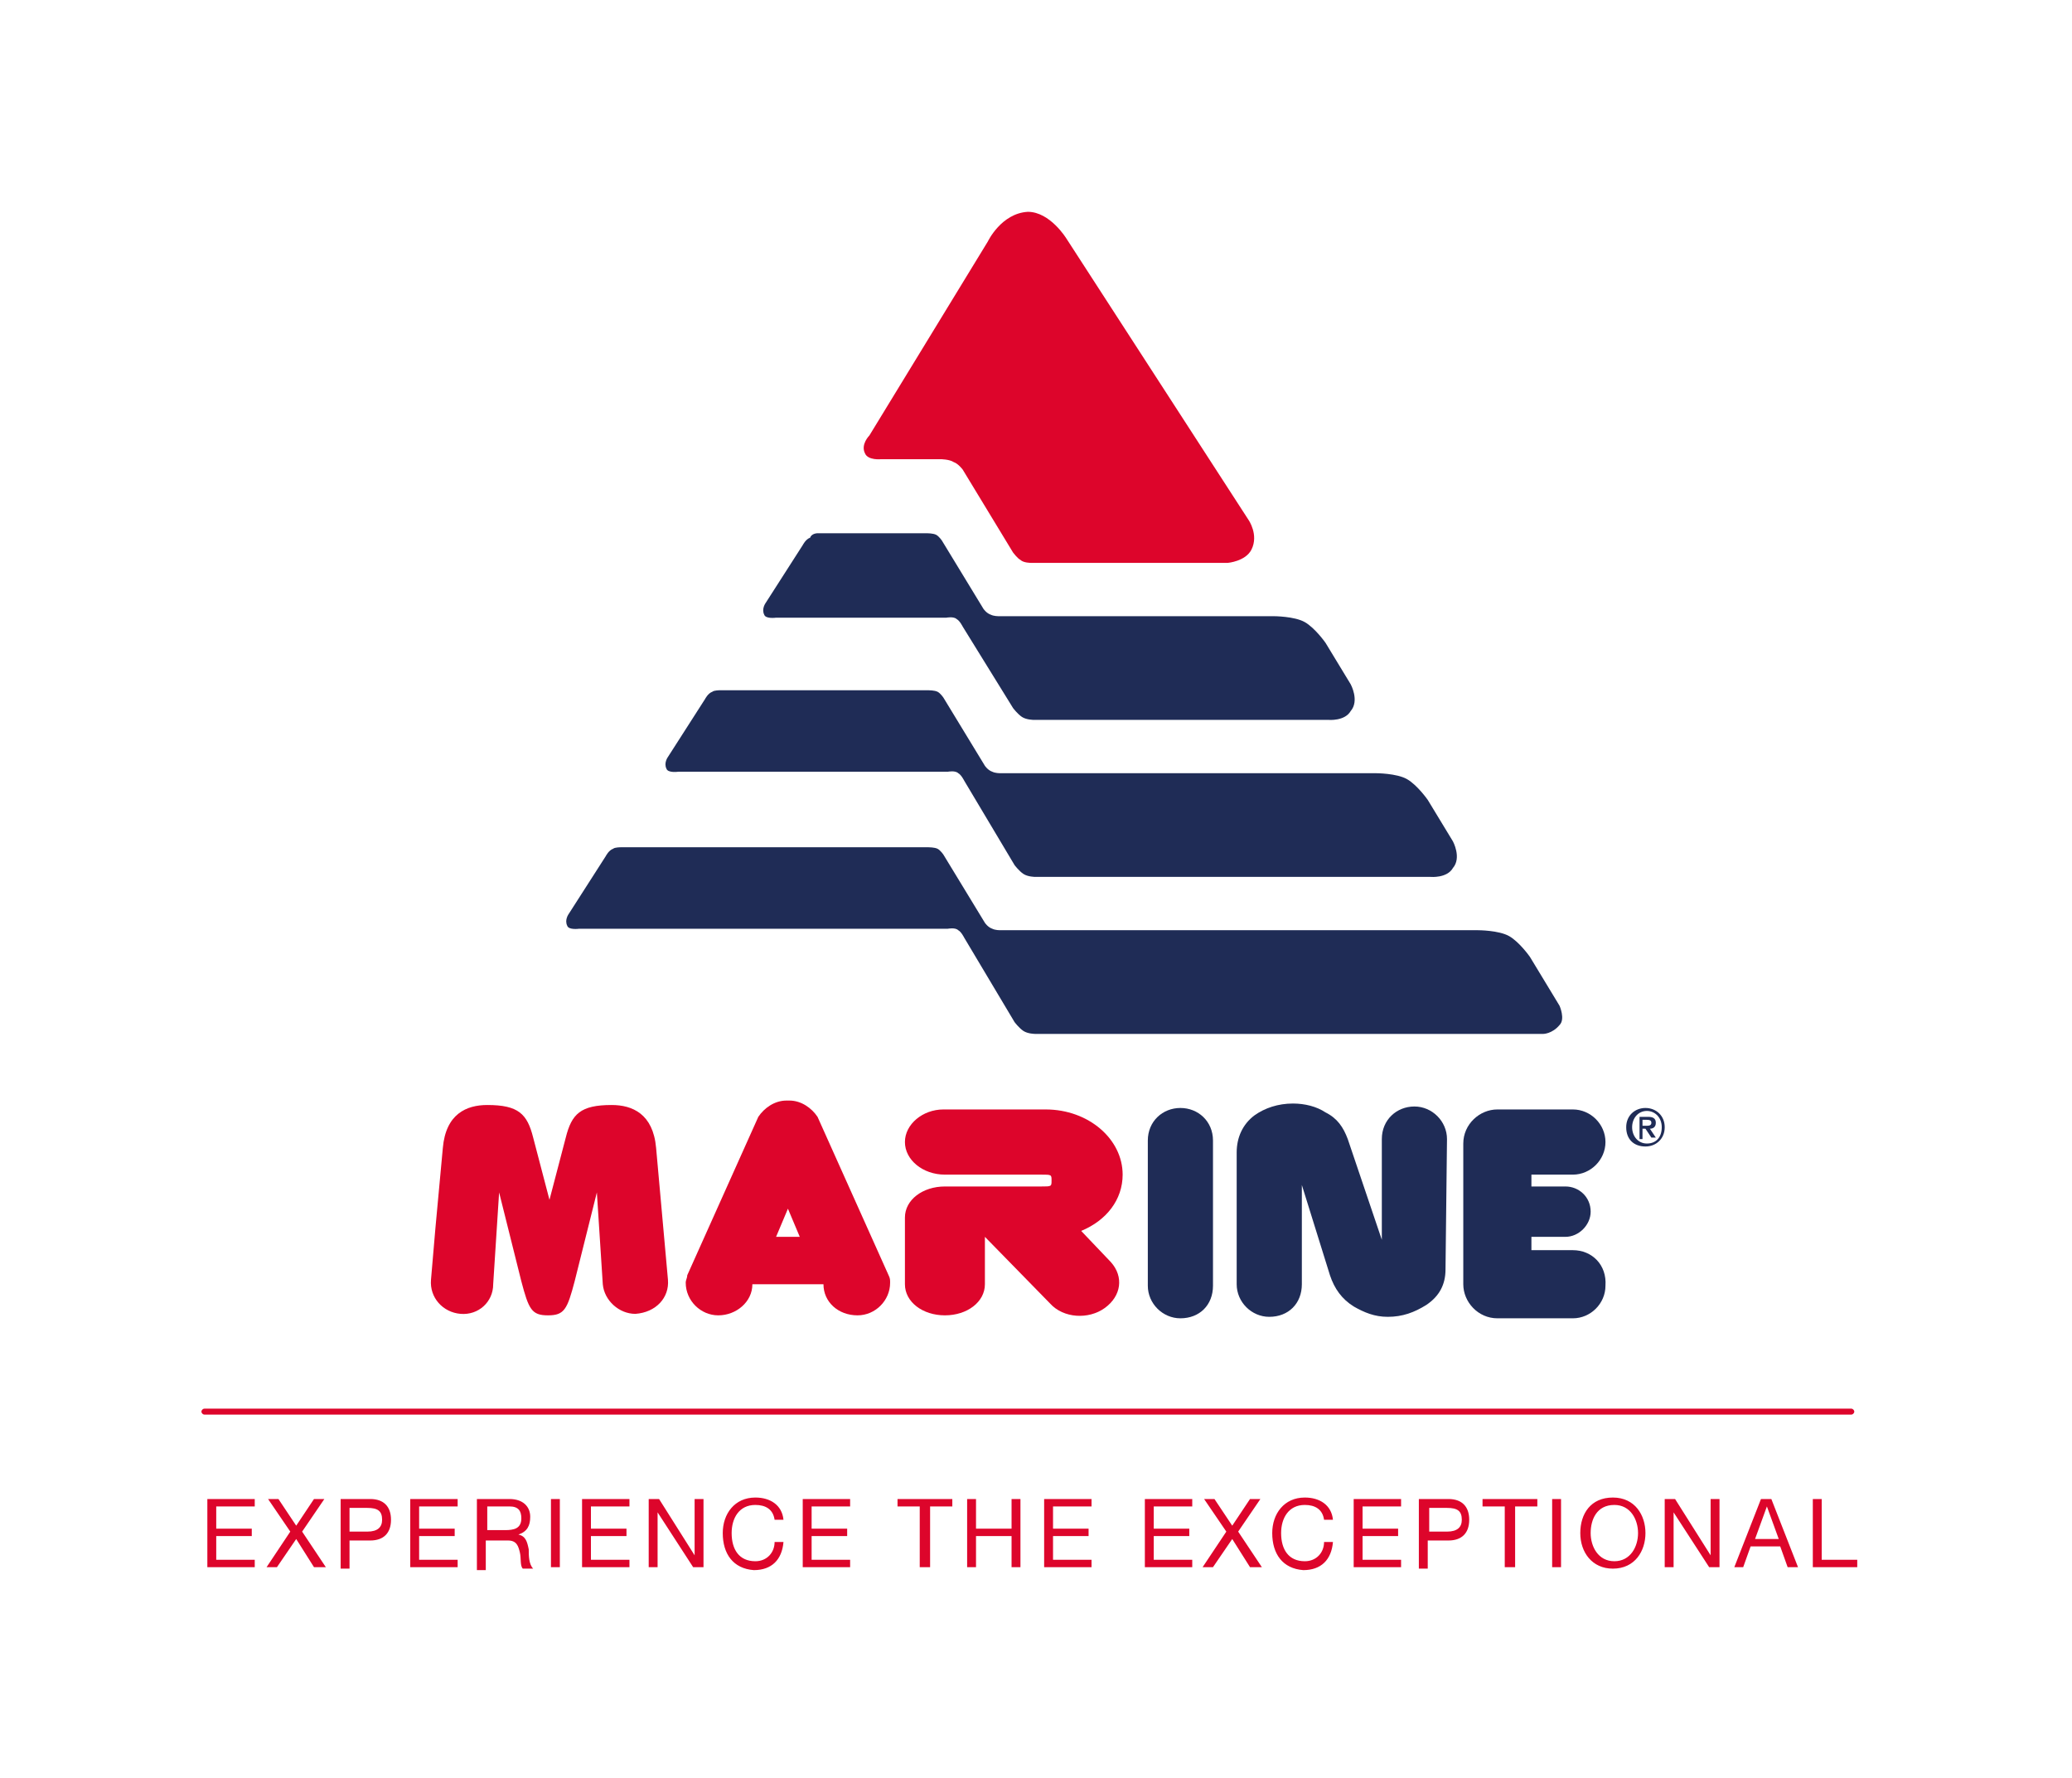
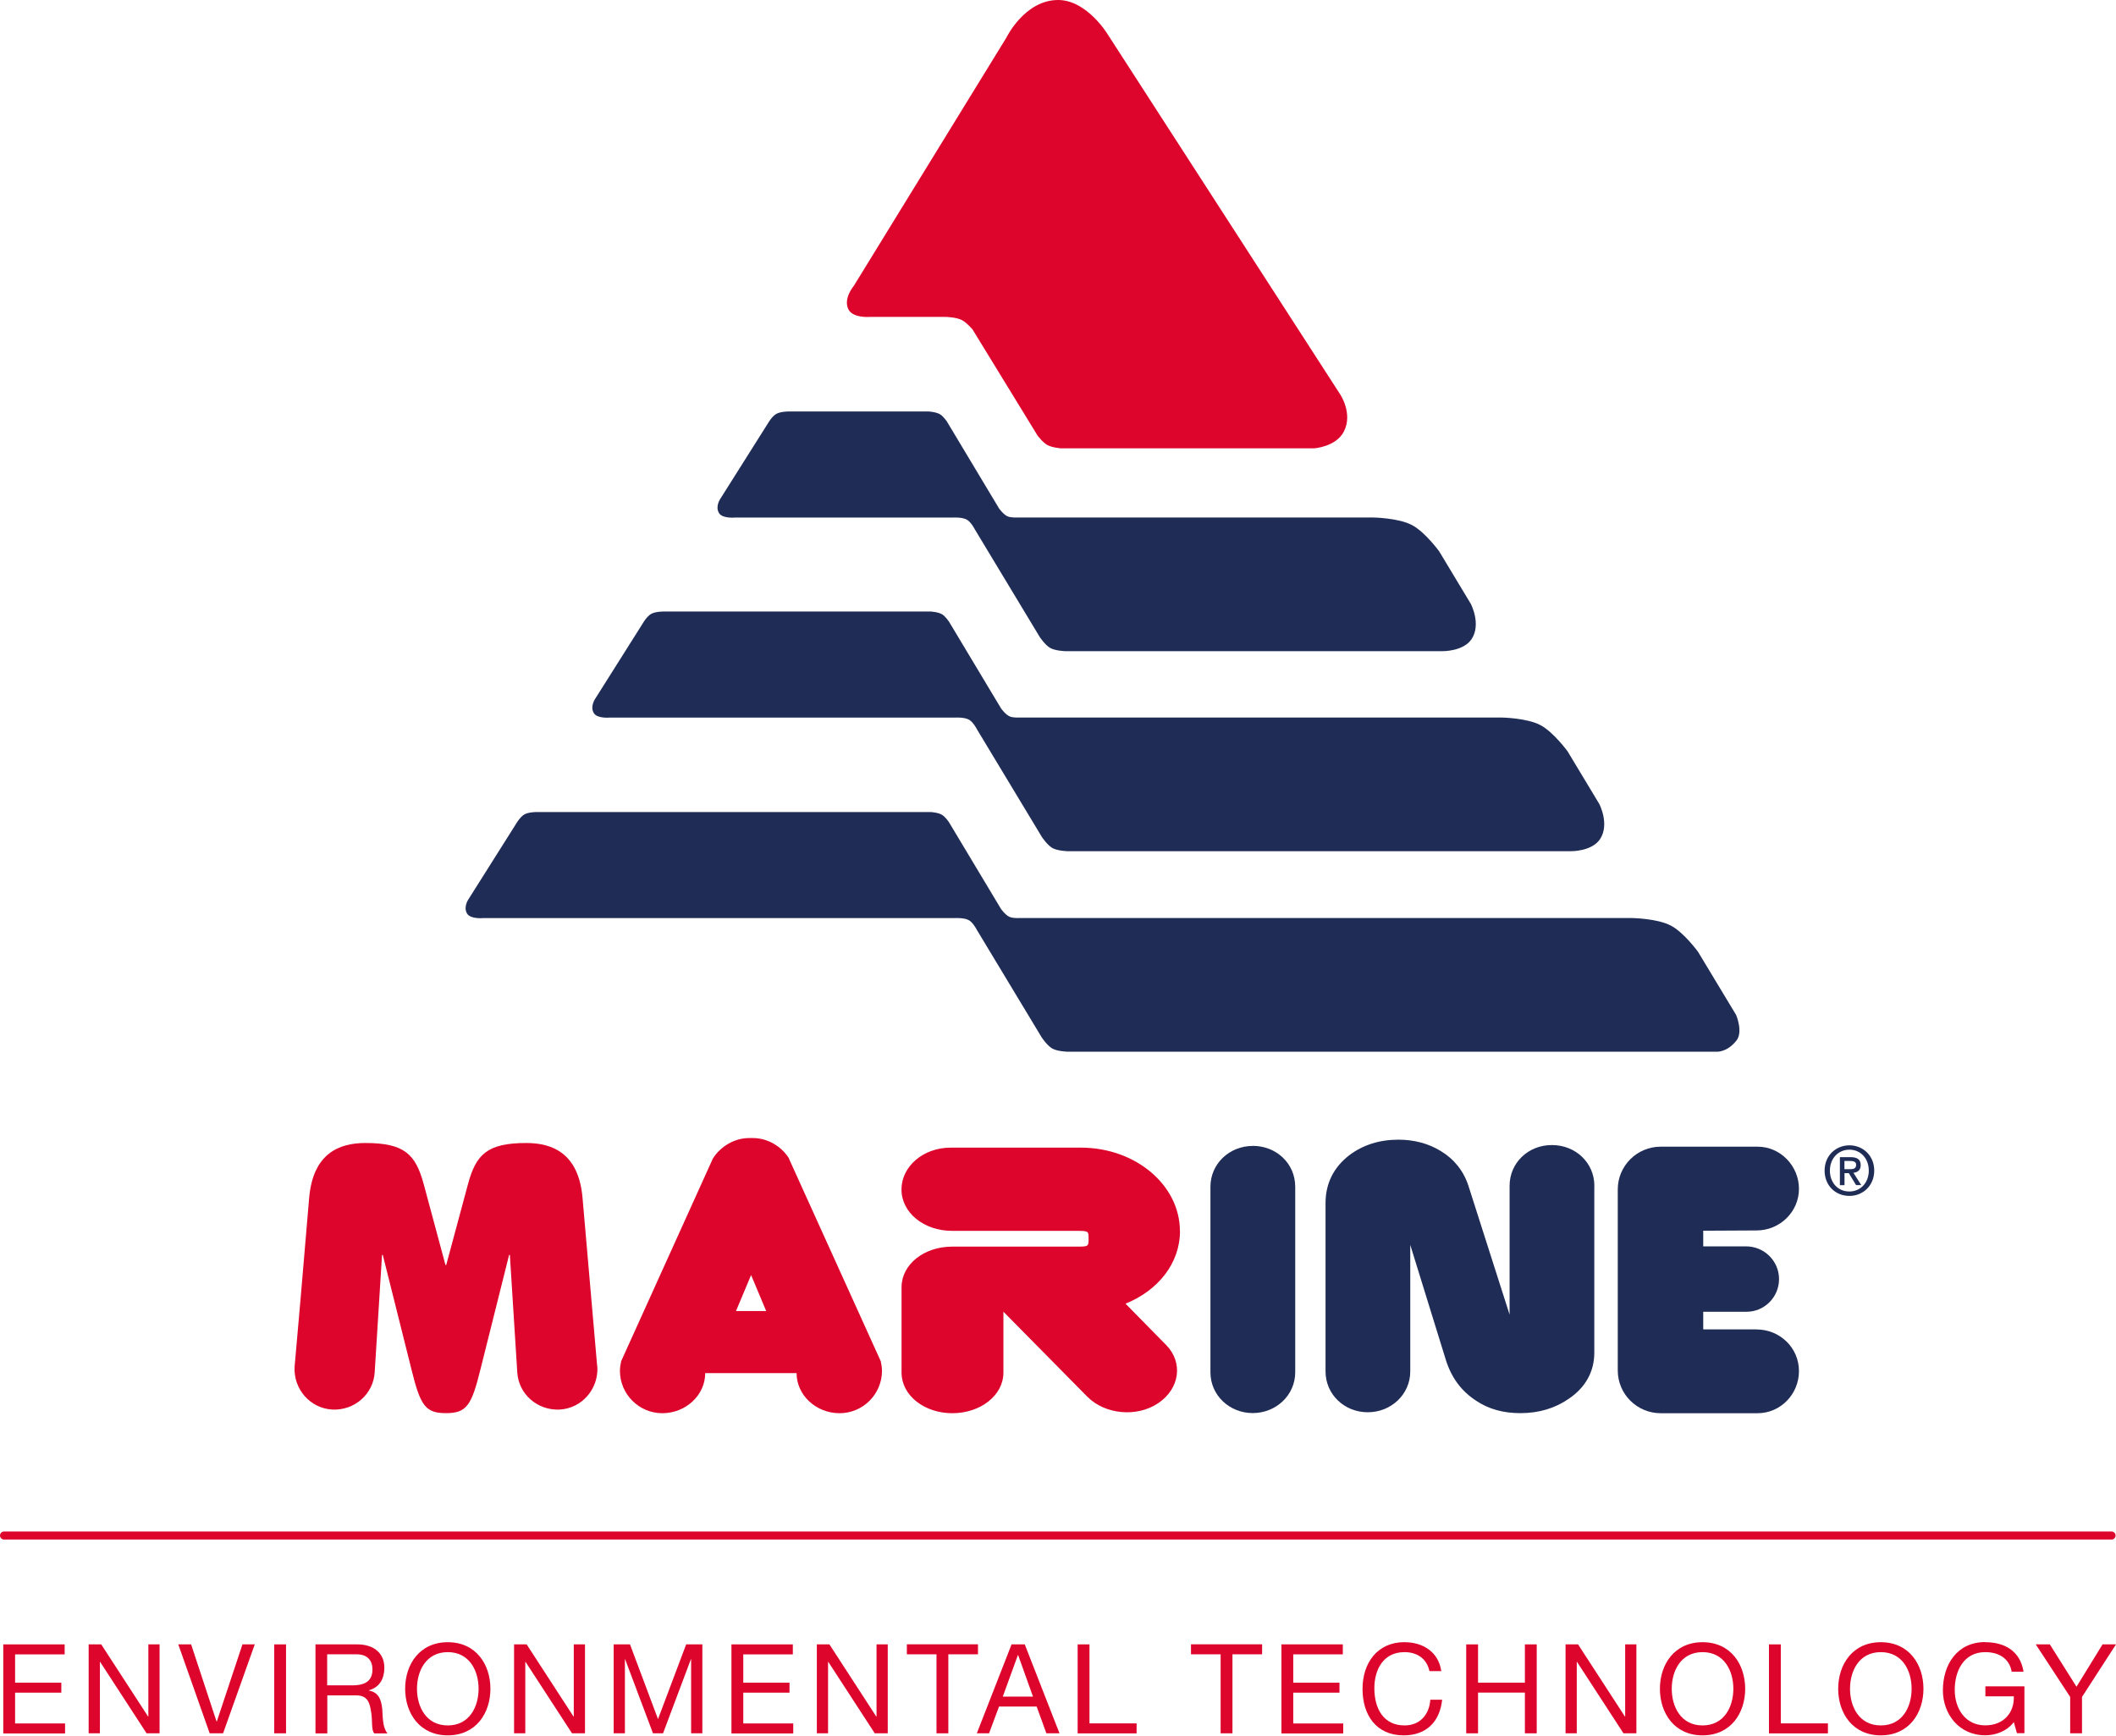
- <svg xmlns="http://www.w3.org/2000/svg" version="1.1" id="Layer_1" x="0px" y="0px" viewBox="0 0 139.9 120" style="enable-background:new 0 0 139.9 120;" xml:space="preserve">
-   <style type="text/css">
- 	.st0{fill:#DD052B;}
- 	.st1{fill-rule:evenodd;clip-rule:evenodd;fill:#1F2C56;}
- 	.st2{fill:#1F2C56;}
- 	.st3{fill-rule:evenodd;clip-rule:evenodd;fill:#DD052B;}
- </style>
-   <g>
-     <path class="st0" d="M125,95.1H13.8c-0.1,0-0.2,0.1-0.2,0.2c0,0.1,0.1,0.2,0.2,0.2H125c0.1,0,0.2-0.1,0.2-0.2   C125.2,95.2,125.1,95.1,125,95.1z" />
-     <path class="st1" d="M110.9,76.2h0.2l0.4,0.6h0.3l-0.4-0.6c0.2,0,0.4-0.1,0.4-0.4c0-0.3-0.2-0.4-0.5-0.4h-0.6v1.5h0.2V76.2z    M110.9,76v-0.4h0.3c0.1,0,0.3,0,0.3,0.2c0,0.2-0.2,0.2-0.3,0.2H110.9z M112.4,76.1c0-0.8-0.6-1.3-1.3-1.3c-0.7,0-1.3,0.5-1.3,1.3   c0,0.8,0.5,1.3,1.3,1.3C111.8,77.4,112.4,76.9,112.4,76.1z M112.2,76.1c0,0.7-0.4,1.1-1,1.1c-0.6,0-1-0.5-1-1.1   c0-0.6,0.4-1.1,1-1.1C111.7,75,112.2,75.4,112.2,76.1z" />
-     <path class="st0" d="M122.4,105.8v-4.6h0.6v4.1h2.4v0.5H122.4z M14,105.8v-4.6h3.2v0.5h-2.6v1.5H17v0.5h-2.4v1.6h2.6v0.5H14z    M18,105.8l1.6-2.4l-1.5-2.2h0.7L20,103l1.2-1.8h0.7l-1.5,2.2l1.6,2.4h-0.8l-1.2-1.9l-1.3,1.9H18z M23,105.8v-4.6h2   c0.9,0,1.4,0.5,1.4,1.4c0,0.9-0.5,1.4-1.4,1.4h-1.4v1.9H23z M23.6,101.7v1.7h1.2c0.7,0,1-0.3,1-0.8c0-0.6-0.3-0.8-1-0.8H23.6z    M27.7,105.8v-4.6h3.2v0.5h-2.6v1.5h2.4v0.5h-2.4v1.6h2.6v0.5H27.7z M32.2,105.8v-4.6h2.2c0.9,0,1.4,0.5,1.4,1.2   c0,0.6-0.2,1-0.8,1.2c0.5,0.1,0.6,0.5,0.7,1c0,0.4,0,1,0.3,1.3h-0.7c-0.2-0.2-0.1-0.7-0.2-1.1c-0.1-0.4-0.2-0.8-0.8-0.8h-1.5v2   H32.2z M32.8,103.3h1.3c0.6,0,1.1-0.1,1.1-0.8c0-0.5-0.2-0.8-0.8-0.8h-1.5V103.3z M37.2,105.8v-4.6h0.6v4.6H37.2z M39.3,105.8v-4.6   h3.2v0.5h-2.6v1.5h2.4v0.5h-2.4v1.6h2.6v0.5H39.3z M43.8,105.8v-4.6h0.7l2.4,3.8l0-3.8h0.6v4.6h-0.7l-2.4-3.7l0,3.7H43.8z    M48.8,103.5c0-1.3,0.8-2.4,2.2-2.4c1,0,1.8,0.5,1.9,1.5h-0.6c-0.1-0.7-0.6-1-1.3-1c-1.1,0-1.6,0.9-1.6,1.9c0,1.1,0.5,1.9,1.6,1.9   c0.8,0,1.3-0.6,1.3-1.3h0.6c-0.1,1.2-0.8,1.9-2,1.9C49.5,105.9,48.8,104.9,48.8,103.5z M54.2,105.8v-4.6h3.2v0.5h-2.6v1.5h2.4v0.5   h-2.4v1.6h2.6v0.5H54.2z M62.1,105.8v-4.1h-1.5v-0.5h3.7v0.5h-1.5v4.1H62.1z M65.3,105.8v-4.6h0.6v2h2.4v-2h0.6v4.6h-0.6v-2.1h-2.4   v2.1H65.3z M70.5,105.8v-4.6h3.2v0.5h-2.6v1.5h2.4v0.5h-2.4v1.6h2.6v0.5H70.5z M77.3,105.8v-4.6h3.2v0.5h-2.6v1.5h2.4v0.5h-2.4v1.6   h2.6v0.5H77.3z M81.2,105.8l1.6-2.4l-1.5-2.2h0.7l1.2,1.8l1.2-1.8h0.7l-1.5,2.2l1.6,2.4h-0.8l-1.2-1.9l-1.3,1.9H81.2z M85.9,103.5   c0-1.3,0.8-2.4,2.2-2.4c1,0,1.8,0.5,1.9,1.5h-0.6c-0.1-0.7-0.6-1-1.3-1c-1.1,0-1.6,0.9-1.6,1.9c0,1.1,0.5,1.9,1.6,1.9   c0.8,0,1.3-0.6,1.3-1.3h0.6c-0.1,1.2-0.8,1.9-2,1.9C86.6,105.9,85.9,104.9,85.9,103.5z M91.4,105.8v-4.6h3.2v0.5H92v1.5h2.4v0.5H92   v1.6h2.6v0.5H91.4z M95.8,105.8v-4.6h2c0.9,0,1.4,0.5,1.4,1.4c0,0.9-0.5,1.4-1.4,1.4h-1.4v1.9H95.8z M96.5,101.7v1.7h1.2   c0.7,0,1-0.3,1-0.8c0-0.6-0.3-0.8-1-0.8H96.5z M101.6,105.8v-4.1h-1.5v-0.5h3.7v0.5h-1.5v4.1H101.6z M104.8,105.8v-4.6h0.6v4.6   H104.8z M106.7,103.5c0-1.3,0.7-2.4,2.2-2.4c1.5,0,2.2,1.2,2.2,2.4s-0.7,2.4-2.2,2.4C107.5,105.9,106.7,104.8,106.7,103.5z    M107.4,103.5c0,0.9,0.5,1.9,1.6,1.9c1.1,0,1.6-1,1.6-1.9s-0.5-1.9-1.6-1.9C107.8,101.6,107.4,102.6,107.4,103.5z M112.4,105.8   v-4.6h0.7l2.4,3.8l0-3.8h0.6v4.6h-0.7l-2.4-3.7l0,3.7H112.4z M117.1,105.8l1.8-4.6h0.7l1.8,4.6h-0.7l-0.5-1.4h-2l-0.5,1.4H117.1z    M118.5,103.9h1.6l-0.8-2.2L118.5,103.9z" />
-     <path class="st2" d="M41.9,57.2h20.8c0,0,0.4,0,0.6,0.1c0.2,0.1,0.4,0.4,0.4,0.4l2.8,4.6c0,0,0.2,0.3,0.5,0.4   c0.2,0.1,0.5,0.1,0.5,0.1h32.3c0,0,1.4,0,2.1,0.4c0.7,0.4,1.4,1.4,1.4,1.4l2,3.3c0,0,0.4,0.9,0,1.3c-0.5,0.6-1.1,0.6-1.1,0.6H69.9   c0,0-0.5,0-0.8-0.2c-0.3-0.2-0.6-0.6-0.6-0.6l-3.4-5.7c0,0-0.2-0.4-0.4-0.5c-0.2-0.2-0.7-0.1-0.7-0.1H39.1c0,0-0.7,0.1-0.8-0.2   c-0.2-0.4,0.1-0.8,0.1-0.8l2.5-3.9c0,0,0.2-0.4,0.5-0.5C41.5,57.2,41.9,57.2,41.9,57.2z" />
-     <path class="st2" d="M55.2,36l7.4,0c0,0,0.4,0,0.6,0.1c0.2,0.1,0.4,0.4,0.4,0.4l2.8,4.6c0,0,0.2,0.3,0.5,0.4   c0.2,0.1,0.5,0.1,0.5,0.1H86c0,0,1.4,0,2.1,0.4c0.7,0.4,1.4,1.4,1.4,1.4l1.7,2.8c0,0,0.6,1.1,0,1.8c-0.4,0.7-1.5,0.6-1.5,0.6H69.8   c0,0-0.5,0-0.8-0.2c-0.3-0.2-0.6-0.6-0.6-0.6L65,42.3c0,0-0.2-0.4-0.4-0.5c-0.2-0.2-0.7-0.1-0.7-0.1H52.4c0,0-0.7,0.1-0.8-0.2   c-0.2-0.4,0.1-0.8,0.1-0.8l2.5-3.9c0,0,0.2-0.4,0.5-0.5C54.8,36,55.2,36,55.2,36z" />
-     <path class="st0" d="M69.4,14.3c1.5,0,2.6,1.8,2.6,1.8l12.3,19c0,0,0.7,1,0.2,2c-0.4,0.8-1.6,0.9-1.6,0.9H69.6c0,0-0.5,0-0.7-0.2   c-0.2-0.1-0.5-0.5-0.5-0.5l-3.4-5.6c0,0-0.3-0.4-0.6-0.5c-0.3-0.2-0.9-0.2-0.9-0.2h-4c0,0-0.9,0.1-1.1-0.4   c-0.3-0.6,0.3-1.2,0.3-1.2l8-13.1C66.7,16.3,67.6,14.4,69.4,14.3z" />
-     <path class="st2" d="M48.6,46.6h14.1c0,0,0.4,0,0.6,0.1c0.2,0.1,0.4,0.4,0.4,0.4l2.8,4.6c0,0,0.2,0.3,0.5,0.4   c0.2,0.1,0.5,0.1,0.5,0.1h25.4c0,0,1.4,0,2.1,0.4c0.7,0.4,1.4,1.4,1.4,1.4l1.7,2.8c0,0,0.6,1.1,0,1.8c-0.4,0.7-1.5,0.6-1.5,0.6   H69.9c0,0-0.5,0-0.8-0.2c-0.3-0.2-0.6-0.6-0.6-0.6l-3.4-5.7c0,0-0.2-0.4-0.4-0.5c-0.2-0.2-0.7-0.1-0.7-0.1H45.8   c0,0-0.7,0.1-0.8-0.2c-0.2-0.4,0.1-0.8,0.1-0.8l2.5-3.9c0,0,0.2-0.4,0.5-0.5C48.2,46.6,48.6,46.6,48.6,46.6z" />
-     <path class="st0" d="M75.8,79.3c0-2.4-2.3-4.4-5.2-4.4l-6.9,0c-1.4,0-2.6,1-2.6,2.2c0,1.2,1.2,2.2,2.7,2.2l6.5,0   c0.7,0,0.7,0,0.7,0.4c0,0.4,0,0.4-0.7,0.4c0,0-6.4,0-6.5,0c-1.5,0-2.7,0.9-2.7,2.1v4.5c0,1.2,1.2,2.1,2.7,2.1   c1.5,0,2.7-0.9,2.7-2.1v-3.2l4.4,4.5c0.9,1,2.6,1.1,3.7,0.3c1.1-0.8,1.3-2.1,0.4-3.1L73,83.1C74.7,82.4,75.8,81,75.8,79.3z" />
-     <path class="st3" d="M55.2,75.4c-0.4-0.6-1.1-1.1-1.9-1.1c0,0-0.2,0-0.2,0c-0.8,0-1.5,0.5-1.9,1.1l-4.8,10.7c0,0.2-0.1,0.3-0.1,0.5   c0,1.2,1,2.2,2.2,2.2c1.2,0,2.3-0.9,2.3-2.1h4.8c0,1.2,1,2.1,2.3,2.1c1.2,0,2.2-1,2.2-2.2c0-0.2,0-0.3-0.1-0.5L55.2,75.4z    M52.4,83.5l0.8-1.9l0.8,1.9H52.4z" />
-     <path class="st2" d="M106.2,84.4l-2.8,0v-0.9h2.3c0.9,0,1.7-0.8,1.7-1.7c0-1-0.8-1.7-1.7-1.7h-2.3v-0.8l2.8,0c1.2,0,2.2-1,2.2-2.2   c0-1.2-1-2.2-2.2-2.2h-5.1c-1.2,0-2.3,1-2.3,2.3v9.5c0,1.2,1,2.3,2.3,2.3h5.1c1.2,0,2.2-1,2.2-2.2   C108.5,85.4,107.5,84.4,106.2,84.4z" />
-     <path class="st2" d="M79.7,74.8c-1.2,0-2.2,0.9-2.2,2.2v9.8c0,1.2,1,2.2,2.2,2.2c1.3,0,2.2-0.9,2.2-2.2v-9.8   C81.9,75.7,80.9,74.8,79.7,74.8z" />
-     <path class="st2" d="M97.7,76.9c0-1.2-1-2.2-2.2-2.2c-1.2,0-2.2,0.9-2.2,2.2v6.8L91,76.9c-0.3-0.8-0.7-1.4-1.5-1.8   c-0.6-0.4-1.4-0.6-2.2-0.6c-1,0-1.9,0.3-2.6,0.8c-0.8,0.6-1.2,1.5-1.2,2.5l0,8.9c0,1.2,1,2.2,2.2,2.2c1.3,0,2.2-0.9,2.2-2.2V80   l1.9,6.1c0.3,0.9,0.8,1.6,1.6,2.1c0.7,0.4,1.4,0.7,2.3,0.7c1,0,1.8-0.3,2.6-0.8c0.9-0.6,1.3-1.4,1.3-2.4L97.7,76.9z" />
-     <path class="st0" d="M45.1,86.4l-0.8-8.9c-0.2-2.3-1.6-2.9-3-2.9c-2.1,0-2.7,0.6-3.1,2.2l-1.1,4.2h0L36,76.8   c-0.4-1.6-1-2.2-3.1-2.2c-1.4,0-2.8,0.6-3,2.9l-0.5,5.4l-0.3,3.5c-0.1,1.2,0.8,2.2,2,2.3c1.2,0.1,2.2-0.8,2.2-2l0.4-6.2h0l1.5,6   c0.5,1.9,0.7,2.3,1.8,2.3c1.1,0,1.3-0.4,1.8-2.3l1.5-6h0l0.4,6.2c0.1,1.1,1.1,2,2.2,2C44.3,88.6,45.2,87.6,45.1,86.4z" />
-   </g>
+ <svg xmlns="http://www.w3.org/2000/svg" id="Layer_1" viewBox="0 0 311.22 255.24">
+   <defs>
+     <style>.cls-1,.cls-2{fill:#dd052b;}.cls-3,.cls-4{fill:#1f2c56;}.cls-4,.cls-2{fill-rule:evenodd;}</style>
+   </defs>
+   <path class="cls-4" d="m271.28,172.54h.64l1.07,1.76h.76l-1.15-1.81c.62-.07,1.07-.38,1.07-1.12,0-.84-.51-1.18-1.5-1.18h-1.56v4.12h.68v-1.76Zm0-.58v-1.21h.82c.41,0,.9.06.9.56,0,.6-.45.65-.95.65h-.76Zm4.38.21c0-2.24-1.69-3.72-3.64-3.72-1.97,0-3.66,1.48-3.66,3.72,0,2.12,1.52,3.72,3.66,3.72,1.95,0,3.64-1.48,3.64-3.72Zm-.8,0c0,1.82-1.25,3.07-2.85,3.07-1.77,0-2.87-1.38-2.87-3.07,0-1.81,1.25-3.08,2.87-3.08s2.85,1.26,2.85,3.08Z" />
+   <path class="cls-3" d="m78.87,119.43h58s1.12.06,1.69.42c.48.29.99,1.04.99,1.04l7.68,12.8s.65.91,1.27,1.17c.51.22,1.41.16,1.41.16h90.05s3.78.04,5.82,1.13c1.9,1.01,3.96,3.83,3.96,3.83l5.61,9.3s1.06,2.49.04,3.77c-1.44,1.8-2.96,1.63-2.96,1.63h-95.47s-1.42-.04-2.18-.46c-.77-.43-1.56-1.63-1.56-1.63l-9.53-15.8s-.52-1.03-1.12-1.41c-.69-.44-2.08-.35-2.08-.35h-69.45s-1.83.18-2.34-.66c-.61-1.01.24-2.17.24-2.17l6.91-10.95s.62-1.11,1.3-1.48c.6-.33,1.71-.34,1.71-.34Z" />
+   <path class="cls-3" d="m115.92,60.52h20.66s1.11.06,1.69.42c.48.29.99,1.04.99,1.04l7.68,12.8s.65.91,1.27,1.17c.51.21,1.41.16,1.41.16h52.27s3.78.04,5.81,1.13c1.9,1.01,3.96,3.83,3.96,3.83l4.67,7.75s1.55,2.95.13,5.15c-1.2,1.84-4.24,1.8-4.24,1.8h-55.55s-1.42-.04-2.19-.46c-.77-.43-1.56-1.63-1.56-1.63l-9.53-15.8s-.52-1.03-1.12-1.41c-.69-.44-2.08-.35-2.08-.35h-32.1s-1.83.18-2.34-.66c-.61-1.01.24-2.17.24-2.17l6.91-10.95s.62-1.11,1.3-1.48c.6-.33,1.71-.34,1.71-.34Z" />
+   <path class="cls-1" d="m155.63,0c4.21,0,7.25,4.99,7.25,4.99l34.22,52.99s1.93,2.84.55,5.5c-1.18,2.27-4.4,2.46-4.4,2.46h-37.21s-1.31-.1-2.02-.5c-.68-.39-1.43-1.4-1.43-1.4l-9.54-15.57s-.83-1-1.55-1.38c-.85-.45-2.4-.48-2.4-.48h-11.2s-2.51.21-3.14-1.16c-.74-1.59.82-3.41.82-3.41l22.43-36.49S150.69,0,155.63,0Z" />
+   <path class="cls-3" d="m97.5,89.94h39.38s1.12.06,1.7.42c.47.3.98,1.04.98,1.04l7.68,12.8s.65.91,1.27,1.17c.51.22,1.41.16,1.41.16h70.85s3.78.04,5.82,1.13c1.89,1.01,3.96,3.83,3.96,3.83l4.67,7.75s1.55,2.95.13,5.15c-1.2,1.84-4.24,1.8-4.24,1.8h-74.13s-1.42-.04-2.18-.46c-.77-.43-1.56-1.63-1.56-1.63l-9.53-15.8s-.52-1.03-1.12-1.41c-.69-.44-2.08-.35-2.08-.35h-50.83s-1.84.18-2.34-.66c-.61-1.01.24-2.17.24-2.17l6.91-10.95s.62-1.11,1.3-1.48c.6-.33,1.71-.34,1.71-.34Z" />
+   <path class="cls-1" d="m173.54,181.06c0-6.76-6.53-12.27-14.56-12.27h-19.16c-4.03,0-7.23,2.76-7.23,6.16s3.29,6.08,7.43,6.08h18.09c2.01,0,2,0,2,1.17s-.03,1.15-1.99,1.15c0,0-17.86,0-18.09,0-4.13,0-7.43,2.62-7.43,5.97v12.56c0,3.35,3.34,5.97,7.47,5.97s7.51-2.62,7.51-5.96v-8.97l12.32,12.48c2.61,2.65,7.3,3.09,10.44.98,3.19-2.14,3.71-5.99,1.17-8.57l-5.97-6.07c4.78-1.93,8.01-5.93,8.01-10.67Z" />
+   <path class="cls-2" d="m116.06,170.39c-1.1-1.76-3.11-3.01-5.34-3.01h-.52c-2.23,0-4.24,1.26-5.35,3.01l-13.49,29.81c-.1.45-.18.94-.18,1.42,0,3.43,2.8,6.23,6.23,6.23s6.32-2.64,6.31-5.9h13.44c0,3.26,2.88,5.9,6.32,5.9s6.24-2.8,6.24-6.23c0-.48-.08-.97-.18-1.42l-13.51-29.81Zm-7.81,22.43l2.22-5.29,2.22,5.29h-4.44Z" />
+   <path class="cls-3" d="m258.35,195.52h-7.84v-2.59h6.37c2.63,0,4.78-2.15,4.78-4.81s-2.18-4.81-4.86-4.81h-6.29v-2.3l7.84-.04c3.44,0,6.24-2.75,6.24-6.12s-2.73-6.2-6.08-6.2h-14.26c-3.48,0-6.31,2.82-6.31,6.28v26.64c0,3.46,2.83,6.28,6.31,6.28h14.26c3.35,0,6.08-2.78,6.08-6.2s-2.8-6.12-6.24-6.12Z" />
+   <path class="cls-3" d="m184.25,168.54c-3.44,0-6.22,2.64-6.22,6v27.29c0,3.37,2.78,6,6.22,6s6.25-2.64,6.25-6v-27.3c0-3.37-2.74-6-6.25-6Z" />
+   <path class="cls-3" d="m234.5,174.41c0-3.37-2.74-6-6.25-6s-6.22,2.64-6.22,6v18.94l-6.04-18.9c-.71-2.21-2.09-3.95-4.07-5.15-1.8-1.11-3.9-1.68-6.23-1.68-2.8,0-5.24.77-7.27,2.31-2.3,1.8-3.46,4.16-3.46,7.02v24.76c0,3.37,2.77,6,6.21,6s6.25-2.64,6.25-6v-18.62l5.24,16.94c.83,2.63,2.3,4.59,4.46,5.99,1.84,1.23,3.97,1.82,6.51,1.82,2.71,0,5.11-.72,7.14-2.14,2.43-1.65,3.72-3.98,3.72-6.76v-24.54Z" />
+   <path class="cls-1" d="m87.84,201.01l-2.16-24.83c-.57-6.53-4.39-8.07-8.26-8.07-5.75,0-7.41,1.65-8.6,6.09l-3.19,11.85h-.11l-3.19-11.85c-1.2-4.45-2.85-6.09-8.6-6.09-3.87,0-7.69,1.54-8.26,8.07l-1.27,14.94-.87,9.89c-.19,3.29,2.29,6.12,5.52,6.3,3.27.18,6.07-2.27,6.26-5.48l1.08-17.26h.11l4.22,16.85c1.31,5.32,2.05,6.42,5.07,6.42s3.76-1.1,5.07-6.42l4.22-16.85h.11l1.09,17.26c.18,3.21,2.99,5.66,6.26,5.48,3.23-.18,5.7-3.01,5.52-6.3Z" />
+   <path class="cls-1" d="m310.58,225.25H.59c-.33,0-.59.27-.59.59s.27.59.59.59h309.98c.33,0,.59-.27.59-.59s-.27-.59-.59-.59Z" />
+   <path class="cls-1" d="m.48,241.85h9.03v1.47H2.22v4.16h6.8v1.47H2.22v4.53h7.35v1.47H.48v-13.08Z" />
+   <path class="cls-1" d="m13.04,241.85h1.85l6.89,10.61h.04v-10.61h1.65v13.08h-1.91l-6.83-10.5h-.04v10.5h-1.65v-13.08Z" />
+   <path class="cls-1" d="m32.82,254.93h-1.98l-4.62-13.08h1.89l3.74,11.34h.04l3.77-11.34h1.81l-4.66,13.08Z" />
+   <path class="cls-1" d="m40.33,241.85h1.74v13.08h-1.74v-13.08Z" />
+   <path class="cls-1" d="m46.39,241.85h6.16c2.47,0,3.98,1.32,3.98,3.43,0,1.59-.68,2.88-2.27,3.32v.04c1.52.29,1.81,1.43,1.96,2.69.09,1.26.04,2.73.77,3.61h-1.94c-.49-.53-.22-1.94-.48-3.23-.2-1.26-.49-2.36-2.18-2.36h-4.25v5.59h-1.74v-13.08Zm5.37,6.03c1.61,0,3.02-.42,3.02-2.33,0-1.3-.7-2.24-2.33-2.24h-4.33v4.56h3.63Z" />
+   <path class="cls-1" d="m65.86,241.53c4.16,0,6.27,3.28,6.27,6.85s-2.11,6.85-6.27,6.85-6.27-3.28-6.27-6.85,2.11-6.85,6.27-6.85Zm0,12.24c3.19,0,4.53-2.75,4.53-5.39s-1.34-5.39-4.53-5.39-4.53,2.75-4.53,5.39,1.34,5.39,4.53,5.39Z" />
+   <path class="cls-1" d="m75.61,241.85h1.85l6.89,10.61h.04v-10.61h1.65v13.08h-1.91l-6.83-10.5h-.04v10.5h-1.65v-13.08Z" />
+   <path class="cls-1" d="m90.28,241.85h2.38l4.12,10.99,4.14-10.99h2.38v13.08h-1.65v-10.88h-.04l-4.09,10.88h-1.48l-4.09-10.88h-.04v10.88h-1.65v-13.08Z" />
+   <path class="cls-1" d="m107.58,241.85h9.03v1.47h-7.29v4.16h6.8v1.47h-6.8v4.53h7.35v1.47h-9.09v-13.08Z" />
+   <path class="cls-1" d="m120.14,241.85h1.85l6.89,10.61h.04v-10.61h1.65v13.08h-1.91l-6.83-10.5h-.04v10.5h-1.65v-13.08Z" />
+   <path class="cls-1" d="m137.74,243.31h-4.36v-1.47h10.46v1.47h-4.36v11.62h-1.74v-11.62Z" />
+   <path class="cls-1" d="m148.8,241.85h1.92l5.11,13.08h-1.93l-1.43-3.94h-5.53l-1.47,3.94h-1.8l5.11-13.08Zm3.13,7.68l-2.18-6.1h-.04l-2.22,6.1h4.43Z" />
+   <path class="cls-1" d="m158.5,241.85h1.74v11.62h6.93v1.47h-8.67v-13.08Z" />
+   <path class="cls-1" d="m179.53,243.31h-4.36v-1.47h10.46v1.47h-4.36v11.62h-1.74v-11.62Z" />
+   <path class="cls-1" d="m188.46,241.85h9.04v1.47h-7.29v4.16h6.8v1.47h-6.8v4.53h7.35v1.47h-9.09v-13.08Z" />
+   <path class="cls-1" d="m206.59,241.53c2.73,0,5,1.47,5.39,4.25h-1.74c-.39-1.85-1.83-2.79-3.67-2.79-3.11,0-4.43,2.57-4.43,5.3,0,2.99,1.32,5.48,4.45,5.48,2.27,0,3.63-1.61,3.78-3.78h1.74c-.35,3.28-2.35,5.24-5.66,5.24-4.05,0-6.05-3.01-6.05-6.82s2.16-6.89,6.19-6.89Z" />
+   <path class="cls-1" d="m215.65,241.85h1.74v5.63h6.89v-5.63h1.74v13.08h-1.74v-5.99h-6.89v5.99h-1.74v-13.08Z" />
+   <path class="cls-1" d="m230.25,241.85h1.85l6.89,10.61h.04v-10.61h1.65v13.08h-1.9l-6.83-10.5h-.04v10.5h-1.65v-13.08Z" />
+   <path class="cls-1" d="m250.41,241.53c4.16,0,6.27,3.28,6.27,6.85s-2.11,6.85-6.27,6.85-6.27-3.28-6.27-6.85,2.11-6.85,6.27-6.85Zm0,12.24c3.19,0,4.53-2.75,4.53-5.39s-1.34-5.39-4.53-5.39-4.53,2.75-4.53,5.39,1.34,5.39,4.53,5.39Z" />
+   <path class="cls-1" d="m260.18,241.85h1.74v11.62h6.93v1.47h-8.67v-13.08Z" />
+   <path class="cls-1" d="m276.63,241.53c4.16,0,6.27,3.28,6.27,6.85s-2.11,6.85-6.27,6.85-6.27-3.28-6.27-6.85,2.11-6.85,6.27-6.85Zm0,12.24c3.19,0,4.53-2.75,4.53-5.39s-1.34-5.39-4.53-5.39-4.53,2.75-4.53,5.39,1.34,5.39,4.53,5.39Z" />
+   <path class="cls-1" d="m291.99,241.53c2.84,0,5.15,1.28,5.63,4.34h-1.74c-.35-1.98-1.93-2.88-3.89-2.88-3.17,0-4.49,2.77-4.49,5.55s1.57,5.22,4.49,5.22c2.71,0,4.29-1.87,4.2-4.27h-4.18v-1.47h5.74v6.89h-1.1l-.46-1.63c-1.03,1.36-2.68,1.94-4.2,1.94-3.9,0-6.23-3.17-6.23-6.6,0-3.81,2.09-7.11,6.23-7.11Z" />
+   <path class="cls-1" d="m306.22,249.58v5.35h-1.74v-5.35l-5.06-7.73h2.07l3.92,6.23,3.83-6.23h1.98l-5,7.73Z" />
</svg>
